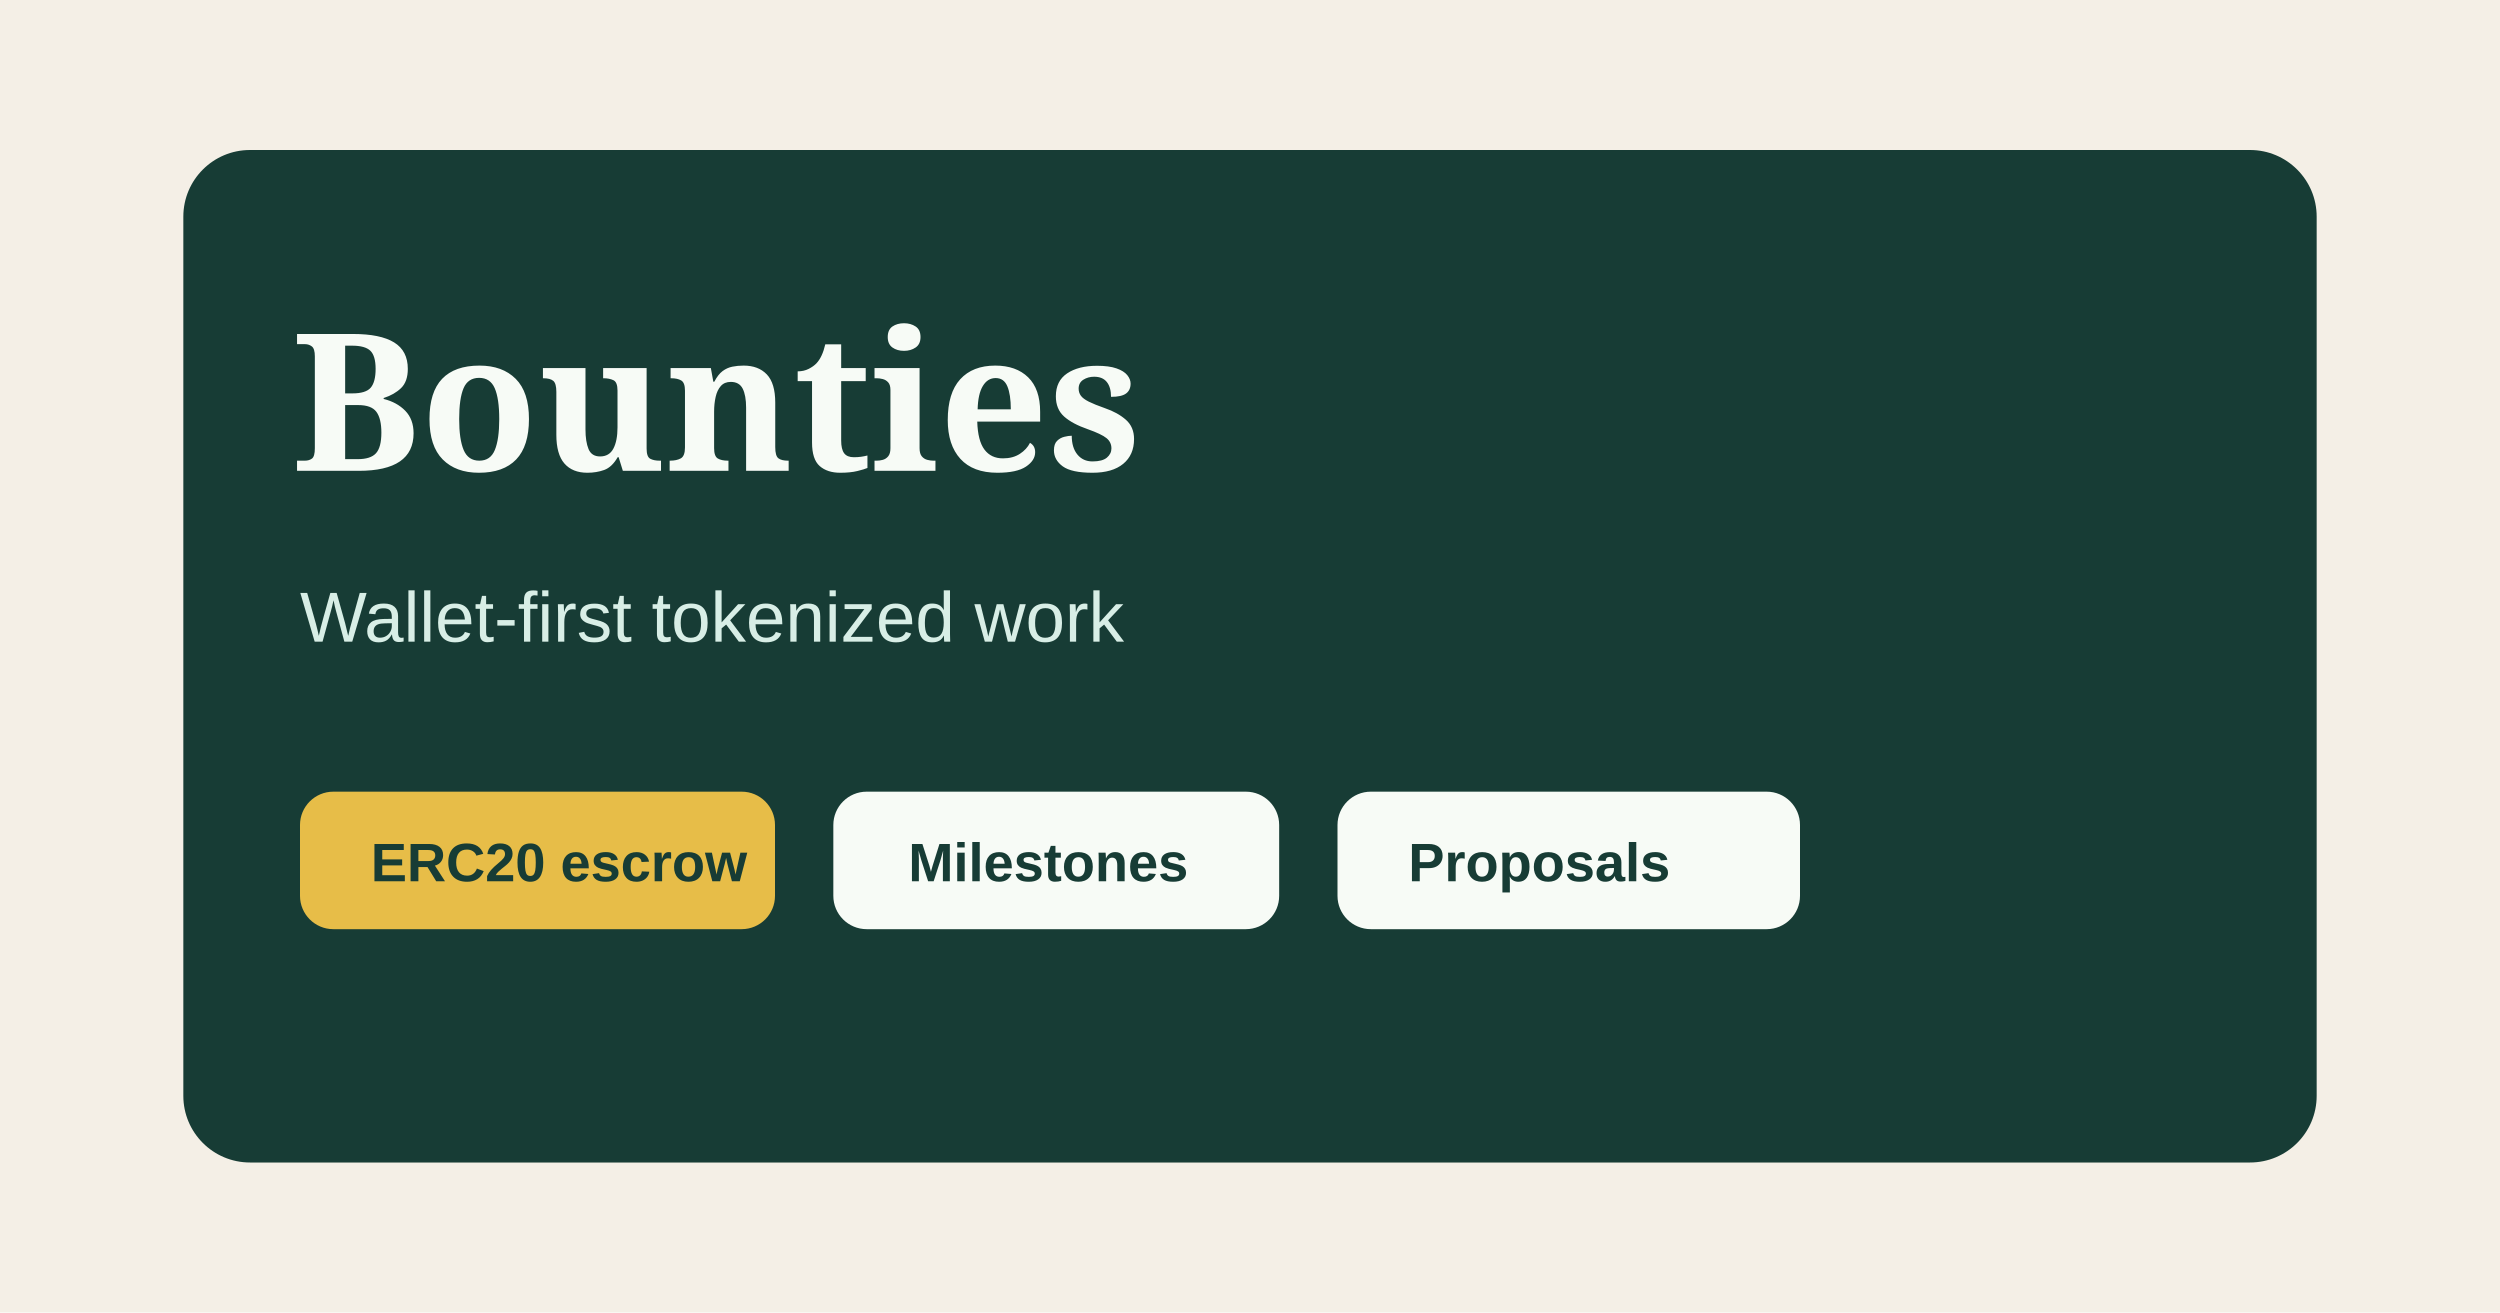
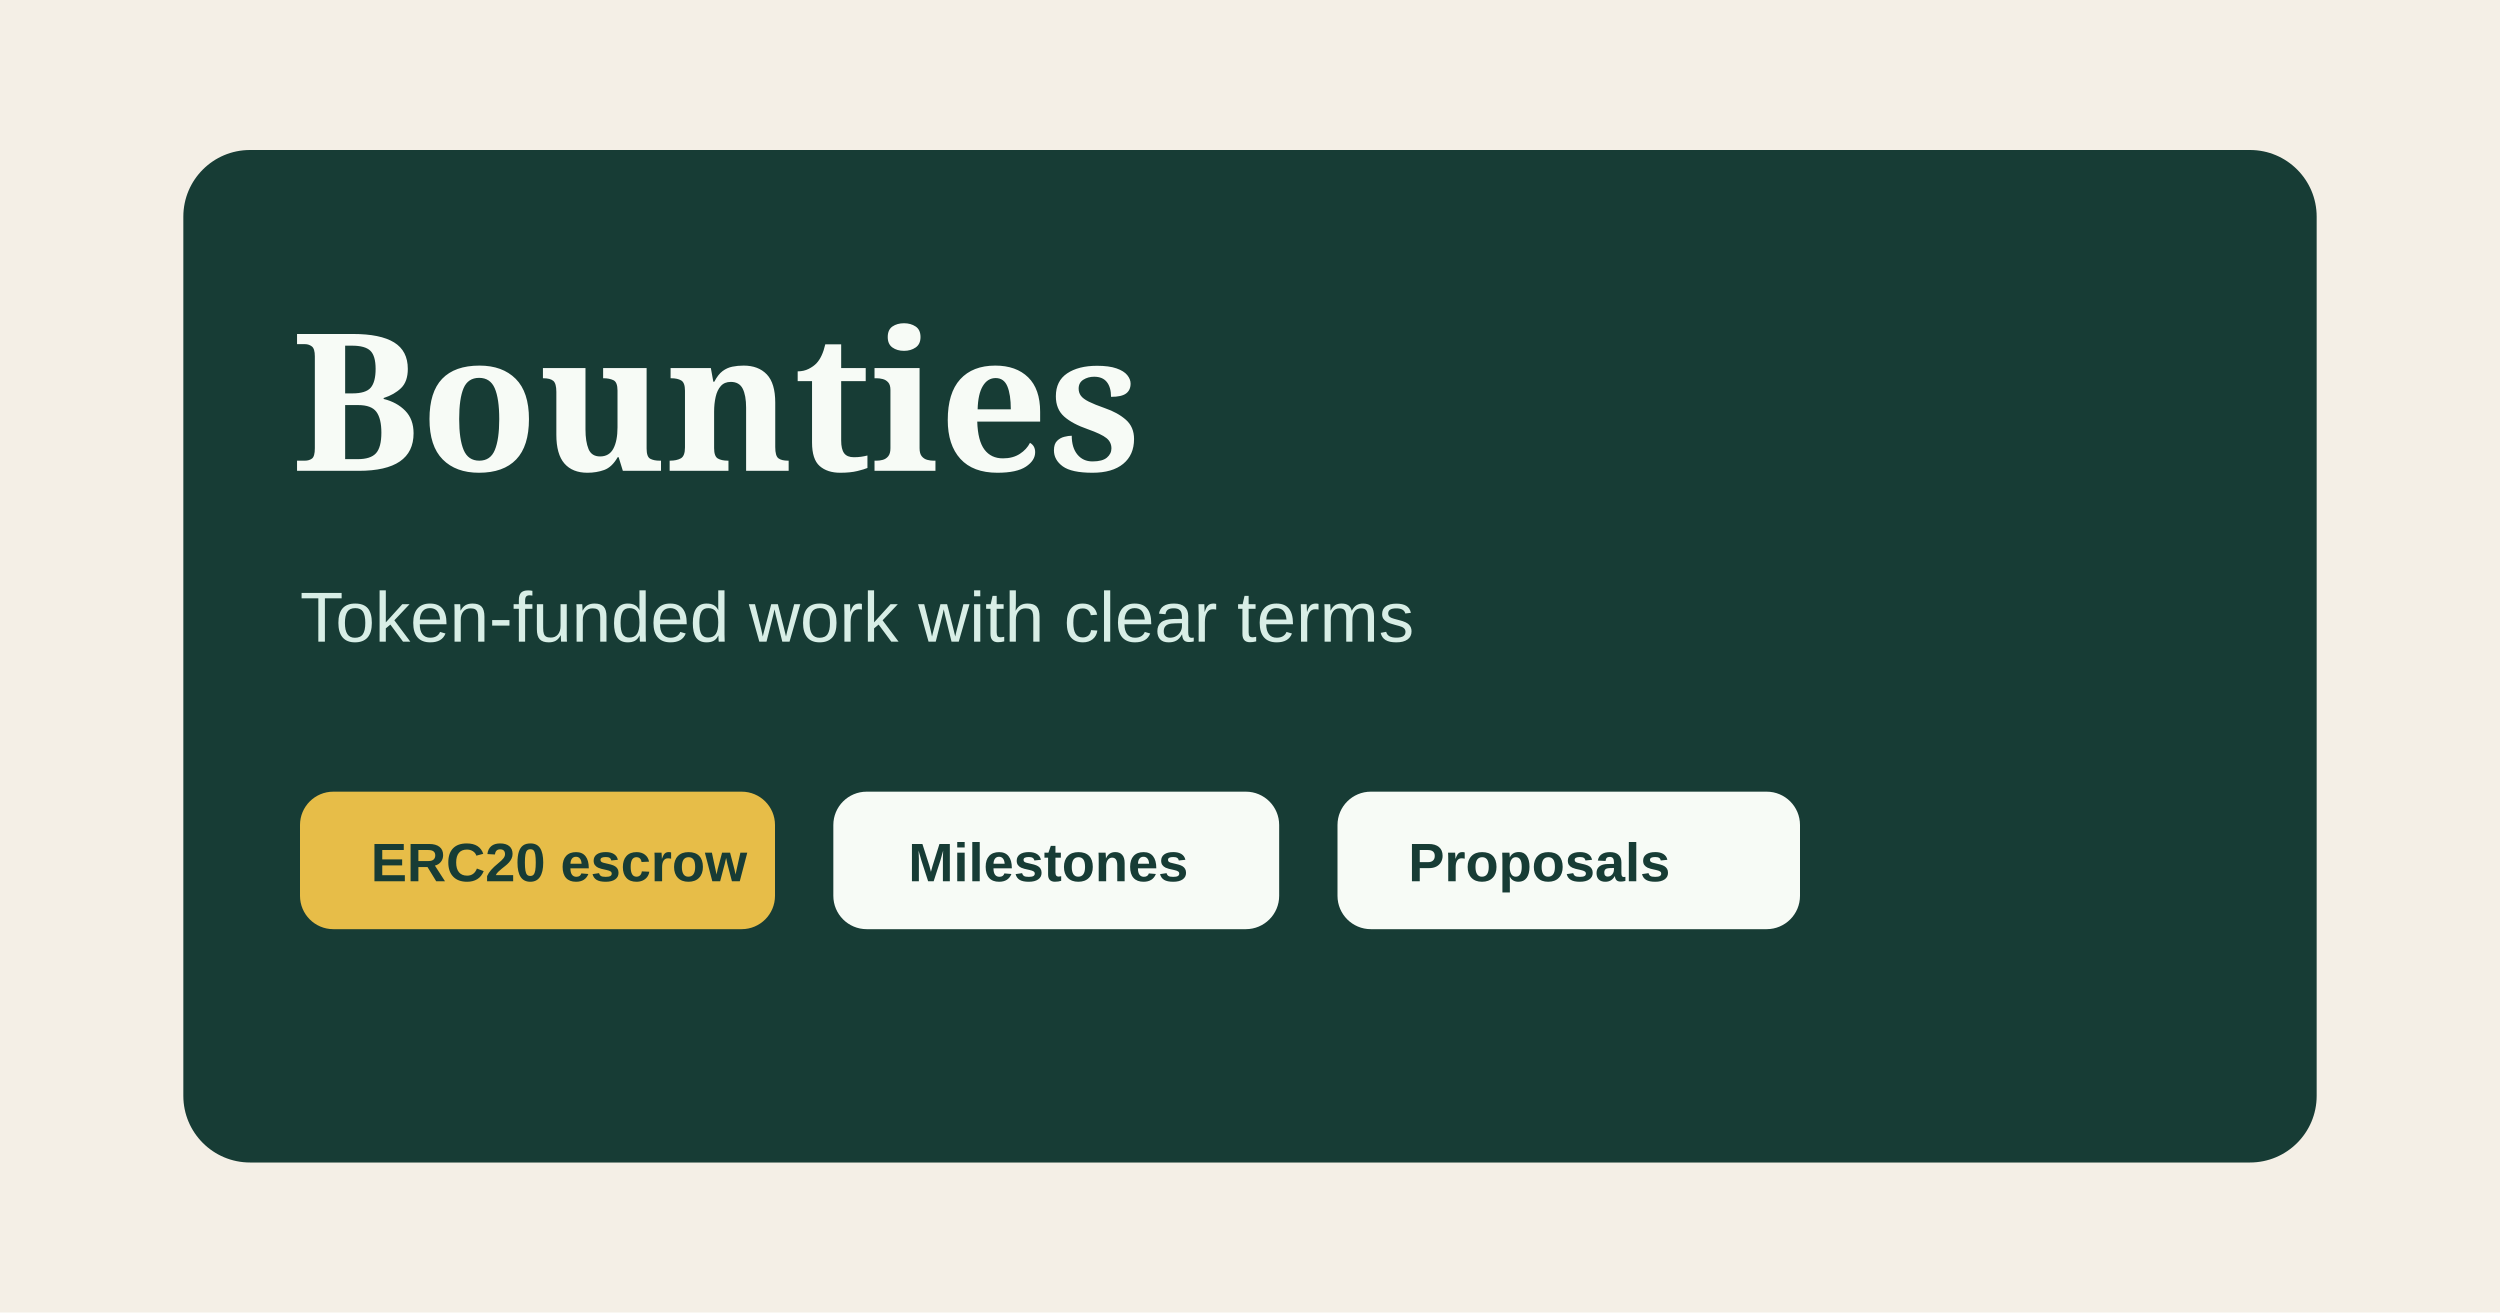
- <svg xmlns="http://www.w3.org/2000/svg" viewBox="0 0 1200 630" role="img" aria-label="Bounties wallet-first tokenized work marketplace">
+ <svg xmlns="http://www.w3.org/2000/svg" viewBox="0 0 1200 630" role="img" aria-label="Bounties token-funded work marketplace with ERC20 escrow">
  <rect width="1200" height="630" fill="#f4efe6" />
  <rect x="88" y="72" width="1024" height="486" rx="32" fill="#173c35" />
  <text x="140" y="226" fill="#f7fbf6" font-family="Georgia, serif" font-size="92" font-weight="700">Bounties</text>
-   <text x="144" y="308" fill="#d8eee6" font-family="Arial, sans-serif" font-size="34">Wallet-first tokenized work</text>
+   <text x="144" y="308" fill="#d8eee6" font-family="Arial, sans-serif" font-size="34">Token-funded work with clear terms</text>
  <rect x="144" y="380" width="228" height="66" rx="16" fill="#e7bd48" />
  <text x="178" y="423" fill="#173c35" font-family="Arial, sans-serif" font-size="26" font-weight="700">ERC20 escrow</text>
  <rect x="400" y="380" width="214" height="66" rx="16" fill="#f7fbf6" />
  <text x="436" y="423" fill="#173c35" font-family="Arial, sans-serif" font-size="26" font-weight="700">Milestones</text>
  <rect x="642" y="380" width="222" height="66" rx="16" fill="#f7fbf6" />
  <text x="676" y="423" fill="#173c35" font-family="Arial, sans-serif" font-size="26" font-weight="700">Proposals</text>
</svg>
